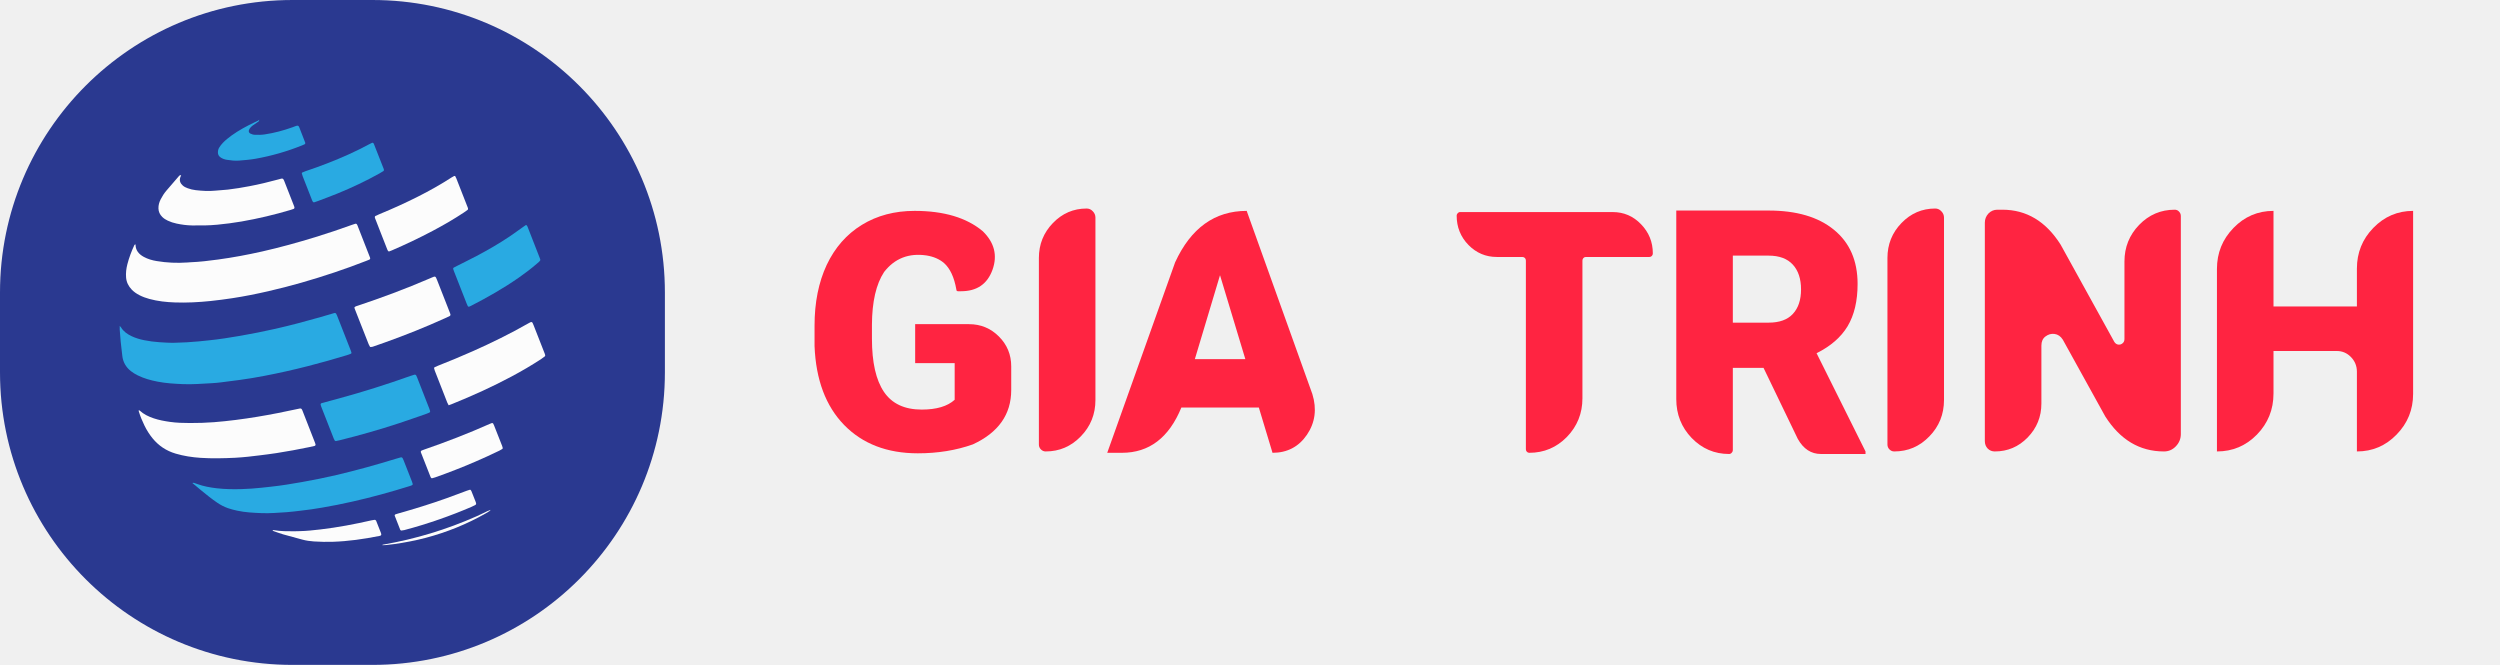
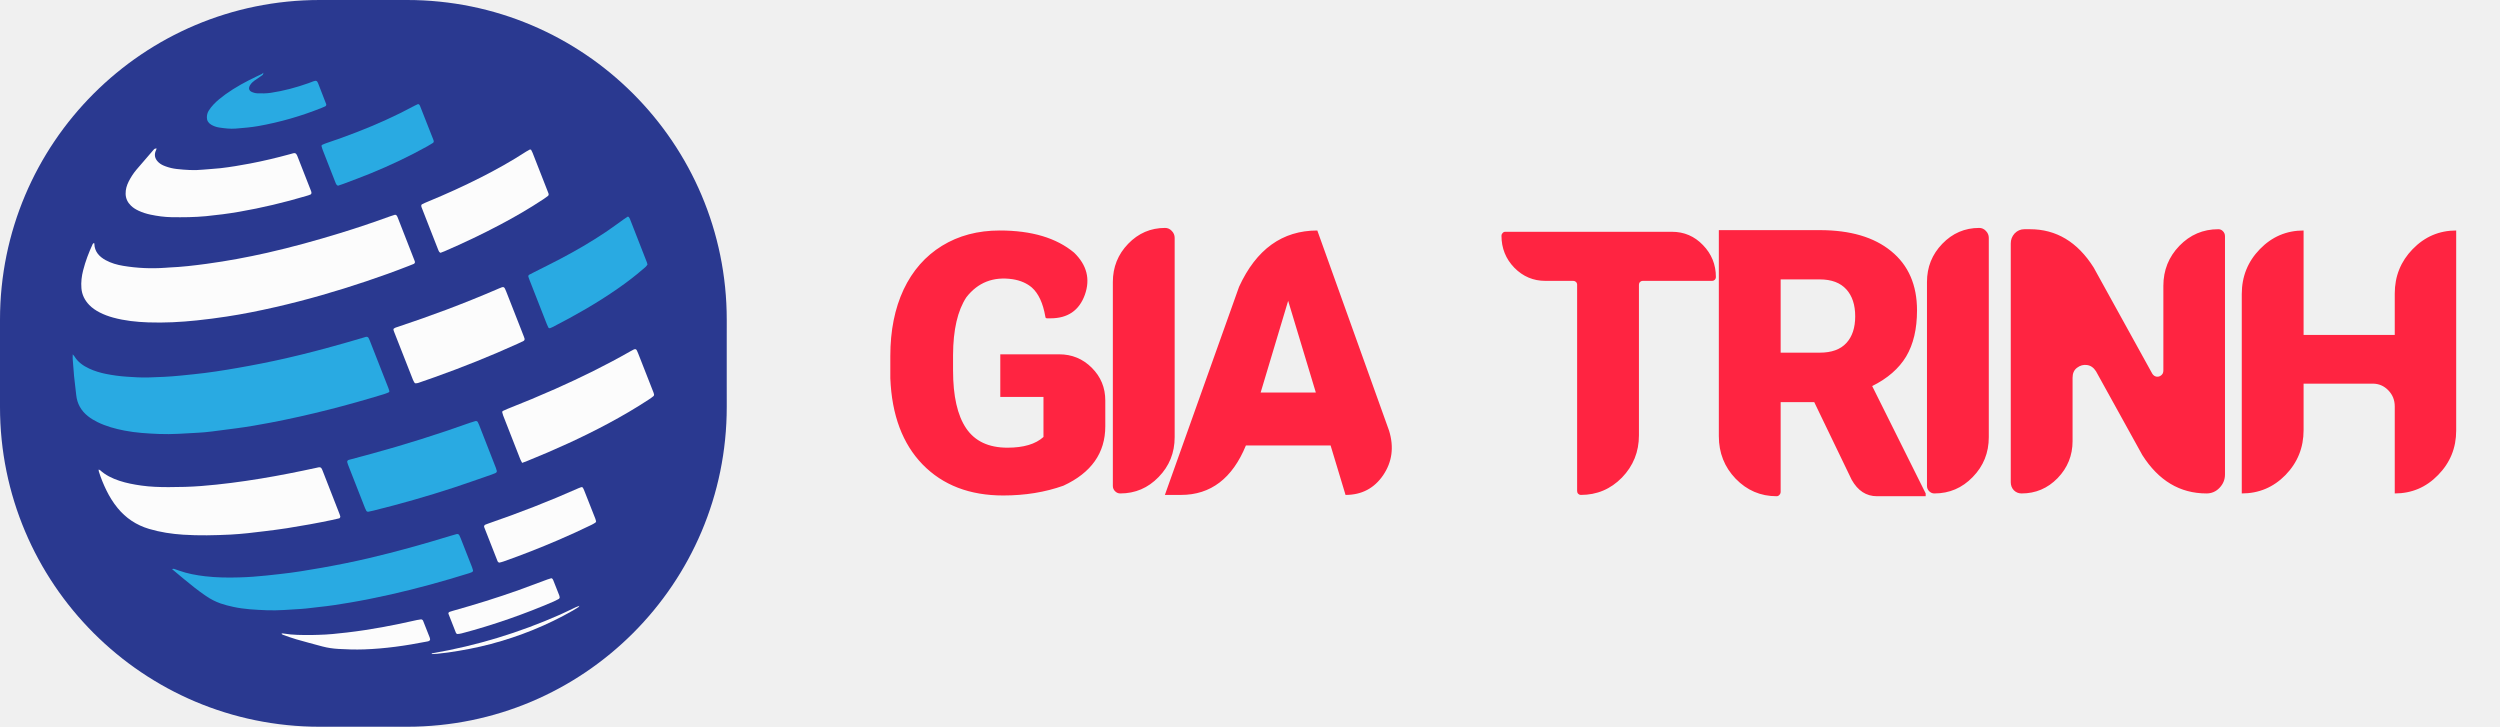
- <svg xmlns="http://www.w3.org/2000/svg" width="188" height="50" viewBox="0 0 188 50" fill="none">
+ <svg xmlns="http://www.w3.org/2000/svg" width="172" height="50" viewBox="0 0 172 50" fill="none">
+   <rect width="50" height="50" rx="24" fill="white" />
  <path d="M28 0H22C9.85 0 0 9.85 0 22V28C0 40.15 9.85 50 22 50H28C40.15 50 50 40.15 50 28V22C50 9.85 40.15 0 28 0Z" fill="#2A3990" />
-   <path d="M10.18 18.371C10.187 18.395 10.193 18.405 10.193 18.416C10.203 18.834 10.444 19.116 10.816 19.319C11.115 19.483 11.444 19.576 11.781 19.632C12.545 19.759 13.313 19.794 14.087 19.739C14.16 19.734 14.234 19.726 14.307 19.723C15.005 19.696 15.697 19.612 16.388 19.518C17.503 19.367 18.606 19.161 19.701 18.914C21.058 18.608 22.394 18.237 23.719 17.83C24.649 17.545 25.57 17.234 26.482 16.904C26.562 16.875 26.643 16.849 26.724 16.825C26.769 16.812 26.821 16.838 26.844 16.88C26.854 16.901 26.869 16.92 26.877 16.941C27.191 17.743 27.504 18.544 27.817 19.346C27.826 19.367 27.831 19.39 27.837 19.411C27.848 19.447 27.817 19.507 27.776 19.524C27.687 19.562 27.596 19.598 27.506 19.632C26.728 19.937 25.941 20.22 25.146 20.487C23.51 21.035 21.852 21.516 20.163 21.902C19.271 22.106 18.375 22.287 17.469 22.424C16.925 22.506 16.38 22.579 15.833 22.636C14.943 22.728 14.052 22.776 13.156 22.744C12.507 22.721 11.862 22.653 11.235 22.481C10.976 22.411 10.726 22.32 10.489 22.199C10.273 22.088 10.075 21.954 9.91 21.783C9.657 21.52 9.508 21.216 9.481 20.862C9.455 20.529 9.493 20.203 9.576 19.88C9.703 19.381 9.886 18.899 10.105 18.428C10.116 18.404 10.152 18.391 10.18 18.37L10.18 18.371Z" fill="#FCFCFC" />
-   <path d="M9 24.5C9.053 24.562 9.08 24.585 9.097 24.613C9.284 24.925 9.573 25.13 9.907 25.286C10.204 25.424 10.518 25.519 10.843 25.583C11.214 25.657 11.589 25.708 11.969 25.733C12.361 25.759 12.751 25.786 13.144 25.776C13.744 25.761 14.344 25.733 14.941 25.673C15.184 25.649 15.427 25.623 15.671 25.598C16.476 25.517 17.271 25.39 18.066 25.253C18.957 25.099 19.843 24.923 20.723 24.723C21.865 24.464 22.994 24.16 24.118 23.84C24.458 23.744 24.795 23.642 25.134 23.543C25.2 23.524 25.258 23.549 25.286 23.604C25.306 23.645 25.329 23.686 25.346 23.729C25.69 24.605 26.034 25.481 26.377 26.358C26.398 26.411 26.416 26.466 26.429 26.521C26.438 26.558 26.413 26.589 26.38 26.603C26.29 26.64 26.2 26.674 26.107 26.703C25.118 27.003 24.123 27.286 23.119 27.541C22.044 27.815 20.962 28.058 19.871 28.266C19.259 28.382 18.646 28.491 18.027 28.571C17.566 28.631 17.106 28.694 16.644 28.75C16.402 28.78 16.158 28.805 15.913 28.817C15.191 28.854 14.47 28.918 13.747 28.886C13.11 28.858 12.475 28.823 11.849 28.699C11.332 28.599 10.829 28.461 10.359 28.229C10.175 28.137 10 28.033 9.841 27.907C9.46 27.604 9.248 27.219 9.197 26.756C9.158 26.406 9.116 26.055 9.077 25.704C9.069 25.636 9.066 25.568 9.06 25.5C9.041 25.262 9.02 25.024 9.003 24.785C8.997 24.705 9.003 24.626 9.003 24.5H9Z" fill="#29AAE2" />
-   <path d="M10.426 30.845C10.459 30.857 10.487 30.86 10.503 30.873C10.805 31.152 11.172 31.329 11.567 31.461C11.961 31.592 12.369 31.667 12.78 31.726C13.278 31.797 13.78 31.811 14.283 31.811C14.883 31.811 15.481 31.797 16.081 31.75C17.18 31.663 18.27 31.519 19.355 31.341C20.392 31.17 21.421 30.964 22.446 30.741C22.493 30.731 22.542 30.716 22.59 30.717C22.623 30.718 22.666 30.736 22.683 30.76C22.717 30.806 22.739 30.862 22.759 30.914C23.068 31.705 23.377 32.496 23.686 33.287C23.702 33.33 23.715 33.374 23.728 33.417C23.739 33.458 23.707 33.521 23.668 33.53C23.538 33.561 23.407 33.591 23.277 33.619C22.453 33.794 21.624 33.941 20.791 34.073C20.382 34.138 19.968 34.186 19.556 34.239C19.253 34.277 18.95 34.316 18.645 34.346C18.328 34.377 18.012 34.407 17.694 34.423C16.825 34.465 15.955 34.487 15.086 34.43C14.45 34.388 13.823 34.293 13.212 34.113C12.498 33.902 11.927 33.514 11.476 32.965C11.229 32.664 11.029 32.339 10.861 31.997C10.693 31.655 10.55 31.305 10.438 30.943C10.43 30.913 10.432 30.881 10.429 30.845H10.426Z" fill="#FCFCFC" />
-   <path d="M14.459 36.327C14.504 36.305 14.552 36.3 14.6 36.316C14.681 36.343 14.76 36.373 14.84 36.401C15.311 36.572 15.803 36.661 16.303 36.719C16.925 36.791 17.55 36.798 18.175 36.78C18.677 36.766 19.178 36.73 19.677 36.676C19.908 36.651 20.139 36.624 20.37 36.6C21.161 36.516 21.945 36.386 22.726 36.247C23.592 36.093 24.454 35.921 25.308 35.72C26.816 35.365 28.306 34.951 29.782 34.496C29.898 34.46 30.016 34.427 30.133 34.396C30.196 34.379 30.257 34.409 30.282 34.465C30.307 34.516 30.332 34.569 30.354 34.621C30.564 35.156 30.774 35.69 30.983 36.225C31.004 36.278 31.019 36.334 31.034 36.389C31.046 36.43 31.015 36.476 30.966 36.495C30.921 36.513 30.877 36.532 30.83 36.547C29.401 36.993 27.959 37.392 26.494 37.722C25.744 37.891 24.991 38.043 24.231 38.172C23.678 38.265 23.122 38.353 22.561 38.41C22.233 38.443 21.906 38.495 21.576 38.515C20.941 38.552 20.305 38.615 19.667 38.587C19.056 38.561 18.443 38.535 17.843 38.403C17.605 38.352 17.369 38.293 17.139 38.213C16.85 38.111 16.586 37.973 16.337 37.803C15.911 37.513 15.512 37.193 15.119 36.867C14.9 36.685 14.683 36.501 14.464 36.319L14.458 36.327H14.459Z" fill="#29AAE2" />
-   <path d="M13.625 13.169C13.6 13.233 13.569 13.296 13.55 13.361C13.48 13.592 13.56 13.785 13.74 13.948C13.848 14.046 13.979 14.107 14.117 14.157C14.31 14.228 14.514 14.277 14.72 14.3C15.207 14.354 15.694 14.389 16.185 14.337C16.501 14.304 16.819 14.294 17.135 14.258C17.682 14.194 18.223 14.104 18.762 14.001C19.494 13.862 20.215 13.689 20.932 13.493C21.002 13.474 21.072 13.453 21.143 13.436C21.243 13.411 21.296 13.439 21.341 13.536C21.351 13.557 21.362 13.577 21.37 13.599C21.617 14.228 21.865 14.858 22.11 15.488C22.127 15.531 22.144 15.577 22.144 15.62C22.144 15.649 22.122 15.693 22.096 15.704C22.019 15.738 21.937 15.762 21.855 15.786C20.643 16.146 19.411 16.44 18.16 16.657C17.559 16.761 16.953 16.838 16.344 16.897C15.709 16.959 15.074 16.963 14.438 16.953C14.044 16.947 13.659 16.893 13.276 16.812C13.048 16.764 12.828 16.693 12.621 16.595C12.467 16.523 12.324 16.434 12.205 16.318C12.022 16.137 11.921 15.926 11.915 15.674C11.908 15.428 11.975 15.201 12.086 14.983C12.201 14.756 12.341 14.541 12.507 14.343C12.816 13.976 13.132 13.614 13.447 13.251C13.47 13.225 13.495 13.197 13.527 13.183C13.557 13.171 13.596 13.178 13.631 13.177L13.627 13.17L13.625 13.169Z" fill="#FCFCFC" />
-   <path d="M33.737 30.475C33.694 30.389 33.657 30.331 33.632 30.268C33.318 29.467 33.004 28.666 32.692 27.864C32.671 27.81 32.658 27.755 32.645 27.7C32.636 27.662 32.654 27.629 32.688 27.613C32.774 27.571 32.863 27.532 32.952 27.497C33.831 27.151 34.703 26.788 35.564 26.406C36.978 25.777 38.363 25.097 39.7 24.334C40.004 24.16 40.011 24.16 40.128 24.461C40.396 25.145 40.664 25.828 40.932 26.512C40.957 26.576 40.984 26.64 40.998 26.706C41.004 26.735 40.993 26.78 40.971 26.799C40.889 26.867 40.802 26.93 40.712 26.989C39.992 27.463 39.245 27.898 38.481 28.307C37.036 29.08 35.541 29.757 34.013 30.374C33.935 30.405 33.855 30.433 33.738 30.477L33.737 30.475Z" fill="#FCFCFC" />
-   <path d="M25.251 33.17C25.214 33.153 25.183 33.148 25.173 33.132C25.142 33.083 25.116 33.032 25.096 32.978C24.782 32.177 24.467 31.375 24.154 30.574C24.137 30.531 24.126 30.486 24.113 30.443C24.097 30.385 24.132 30.329 24.197 30.312C24.62 30.198 25.044 30.084 25.467 29.969C27.289 29.473 29.085 28.904 30.857 28.273C30.959 28.237 31.064 28.206 31.169 28.175C31.209 28.163 31.279 28.192 31.295 28.225C31.32 28.277 31.347 28.328 31.367 28.382C31.677 29.173 31.986 29.964 32.294 30.756C32.316 30.809 32.33 30.864 32.344 30.919C32.355 30.957 32.323 31.014 32.281 31.031C32.215 31.06 32.148 31.089 32.079 31.113C31.38 31.355 30.683 31.605 29.978 31.836C28.523 32.314 27.049 32.734 25.558 33.103C25.452 33.129 25.345 33.149 25.251 33.17Z" fill="#29AAE2" />
-   <path d="M26.654 23.108C26.732 23.032 26.829 23.013 26.92 22.983C27.807 22.686 28.687 22.377 29.561 22.049C30.491 21.699 31.411 21.328 32.322 20.937C32.367 20.918 32.411 20.898 32.455 20.879C32.736 20.759 32.747 20.75 32.863 21.047C33.125 21.721 33.391 22.393 33.655 23.065C33.718 23.226 33.78 23.386 33.842 23.546C33.854 23.578 33.864 23.611 33.873 23.643C33.884 23.681 33.859 23.745 33.823 23.763C33.714 23.815 33.606 23.868 33.496 23.918C32 24.597 30.473 25.208 28.918 25.762C28.621 25.868 28.323 25.972 28.025 26.074C27.98 26.089 27.93 26.096 27.882 26.098C27.861 26.099 27.828 26.087 27.82 26.072C27.783 26.014 27.75 25.954 27.725 25.89C27.505 25.336 27.288 24.78 27.07 24.226C26.953 23.927 26.832 23.629 26.718 23.329C26.69 23.256 26.653 23.182 26.655 23.106L26.654 23.108Z" fill="#FCFCFC" />
-   <path d="M40.637 19.556C40.576 19.674 40.474 19.741 40.385 19.819C39.947 20.199 39.481 20.552 39.001 20.886C37.863 21.68 36.651 22.367 35.407 23.006C35.365 23.029 35.319 23.045 35.274 23.063C35.246 23.074 35.193 23.054 35.181 23.026C35.152 22.964 35.121 22.901 35.096 22.838C34.778 22.026 34.459 21.215 34.141 20.403C34.12 20.349 34.102 20.295 34.084 20.24C34.068 20.195 34.086 20.144 34.127 20.122C34.212 20.076 34.298 20.032 34.384 19.989C34.868 19.744 35.355 19.504 35.834 19.252C36.697 18.798 37.538 18.311 38.343 17.77C38.679 17.544 39.005 17.301 39.336 17.067C39.404 17.018 39.472 16.97 39.543 16.927C39.556 16.919 39.594 16.93 39.605 16.944C39.634 16.98 39.66 17.019 39.676 17.062C39.986 17.852 40.294 18.643 40.602 19.434C40.618 19.476 40.627 19.521 40.638 19.555L40.637 19.556Z" fill="#29AAE2" />
-   <path d="M29.245 18.915C29.172 18.878 29.149 18.826 29.128 18.772C28.97 18.366 28.81 17.96 28.65 17.554C28.508 17.191 28.366 16.827 28.225 16.463C28.209 16.42 28.188 16.377 28.185 16.333C28.183 16.303 28.201 16.258 28.225 16.245C28.332 16.19 28.443 16.142 28.554 16.096C29.54 15.69 30.508 15.251 31.454 14.772C32.315 14.336 33.154 13.867 33.958 13.345C34.018 13.305 34.081 13.27 34.145 13.237C34.164 13.228 34.193 13.235 34.226 13.235C34.255 13.293 34.291 13.353 34.316 13.416C34.602 14.143 34.886 14.869 35.17 15.596C35.178 15.618 35.187 15.639 35.193 15.66C35.205 15.708 35.198 15.755 35.158 15.785C35.074 15.85 34.985 15.913 34.896 15.973C34.138 16.476 33.348 16.932 32.539 17.361C31.538 17.892 30.513 18.377 29.469 18.829C29.393 18.862 29.314 18.889 29.246 18.914L29.245 18.915Z" fill="#FCFCFC" />
-   <path d="M23.603 15.222C23.526 15.191 23.5 15.139 23.479 15.086C23.411 14.916 23.345 14.745 23.279 14.574C23.108 14.136 22.935 13.7 22.765 13.262C22.736 13.188 22.714 13.111 22.695 13.033C22.691 13.017 22.708 12.984 22.725 12.976C22.8 12.941 22.877 12.907 22.957 12.88C23.52 12.691 24.079 12.49 24.632 12.275C25.717 11.854 26.774 11.383 27.79 10.833C27.853 10.799 27.919 10.768 27.985 10.738C28.016 10.723 28.062 10.738 28.08 10.765C28.091 10.784 28.109 10.802 28.116 10.824C28.364 11.453 28.611 12.082 28.859 12.711C28.863 12.722 28.865 12.734 28.868 12.745C28.881 12.791 28.868 12.843 28.828 12.867C28.726 12.931 28.625 12.994 28.52 13.052C27.512 13.613 26.465 14.108 25.389 14.548C24.897 14.749 24.396 14.932 23.899 15.121C23.798 15.159 23.693 15.191 23.602 15.222H23.603Z" fill="#29AAE2" />
-   <path d="M37.809 33.698C37.794 33.726 37.789 33.754 37.771 33.764C37.701 33.809 37.629 33.853 37.553 33.889C36.945 34.184 36.331 34.465 35.708 34.733C34.729 35.153 33.737 35.543 32.729 35.898C32.65 35.927 32.567 35.948 32.484 35.967C32.467 35.971 32.44 35.952 32.423 35.938C32.406 35.922 32.39 35.903 32.383 35.882C32.139 35.263 31.896 34.643 31.653 34.023C31.649 34.012 31.648 34.001 31.645 33.99C31.634 33.955 31.668 33.895 31.709 33.879C31.765 33.856 31.822 33.834 31.879 33.814C33.568 33.233 35.228 32.588 36.853 31.866C36.897 31.846 36.943 31.83 36.988 31.814C37.018 31.803 37.071 31.821 37.084 31.847C37.105 31.888 37.127 31.928 37.145 31.971C37.352 32.494 37.558 33.017 37.764 33.541C37.785 33.593 37.795 33.65 37.809 33.698Z" fill="#FCFCFC" />
-   <path d="M19.493 9.001C19.492 9.059 19.481 9.111 19.424 9.149C19.285 9.241 19.146 9.334 19.011 9.432C18.914 9.501 18.829 9.584 18.766 9.683C18.742 9.721 18.726 9.765 18.713 9.809C18.687 9.896 18.738 10.001 18.822 10.042C18.931 10.097 19.047 10.133 19.171 10.137C19.416 10.146 19.659 10.145 19.903 10.108C20.618 10.002 21.309 9.815 21.984 9.575C22.075 9.543 22.164 9.505 22.256 9.473C22.396 9.424 22.454 9.445 22.507 9.58C22.659 9.963 22.805 10.348 22.954 10.733C22.969 10.771 22.942 10.834 22.906 10.85C22.84 10.881 22.775 10.91 22.708 10.937C21.582 11.388 20.417 11.725 19.212 11.939C18.803 12.011 18.388 12.043 17.974 12.077C17.667 12.102 17.364 12.064 17.062 12.018C16.904 11.995 16.754 11.941 16.62 11.86C16.465 11.766 16.384 11.635 16.387 11.46C16.389 11.333 16.414 11.212 16.482 11.101C16.561 10.972 16.655 10.853 16.76 10.742C16.956 10.537 17.178 10.36 17.41 10.192C17.953 9.801 18.546 9.482 19.156 9.192C19.243 9.151 19.333 9.113 19.417 9.07C19.447 9.054 19.467 9.023 19.493 9V9.001Z" fill="#29AAE2" />
-   <path d="M35.806 37.891C35.788 37.923 35.782 37.952 35.765 37.961C35.67 38.012 35.575 38.063 35.476 38.106C34.678 38.451 33.866 38.766 33.042 39.053C32.172 39.356 31.291 39.629 30.397 39.864C30.328 39.882 30.255 39.89 30.183 39.897C30.162 39.899 30.139 39.88 30.12 39.867C30.11 39.862 30.102 39.851 30.098 39.842C29.96 39.49 29.822 39.138 29.684 38.786C29.668 38.743 29.696 38.694 29.745 38.677C29.802 38.657 29.859 38.638 29.918 38.622C31.146 38.276 32.364 37.902 33.562 37.473C34.086 37.285 34.607 37.087 35.129 36.894C35.197 36.869 35.265 36.845 35.336 36.828C35.354 36.823 35.386 36.836 35.4 36.852C35.422 36.877 35.441 36.908 35.453 36.939C35.564 37.215 35.674 37.493 35.782 37.77C35.798 37.812 35.8 37.858 35.806 37.891H35.806Z" fill="#FCFCFC" />
-   <path d="M20.491 39.887C20.536 39.85 20.584 39.865 20.627 39.872C21.123 39.957 21.625 39.951 22.126 39.952C22.26 39.952 22.395 39.944 22.529 39.942C23.056 39.931 23.577 39.874 24.099 39.813C25.399 39.661 26.678 39.416 27.949 39.127C28.02 39.111 28.093 39.102 28.166 39.091C28.209 39.085 28.264 39.118 28.282 39.157C28.287 39.167 28.292 39.177 28.296 39.188C28.414 39.487 28.533 39.785 28.649 40.083C28.662 40.115 28.665 40.149 28.672 40.183C28.681 40.22 28.64 40.274 28.596 40.287C28.573 40.293 28.549 40.3 28.526 40.305C27.94 40.419 27.352 40.523 26.758 40.599C26.188 40.672 25.617 40.723 25.042 40.742C24.564 40.758 24.088 40.747 23.612 40.717C23.319 40.698 23.028 40.657 22.745 40.581C22.264 40.452 21.781 40.324 21.303 40.187C21.058 40.116 20.82 40.026 20.581 39.942C20.548 39.931 20.522 39.907 20.49 39.886L20.491 39.887Z" fill="#FCFCFC" />
-   <path d="M36.892 38.334C36.874 38.361 36.864 38.398 36.838 38.416C36.739 38.481 36.636 38.545 36.533 38.604C35.117 39.413 33.607 40.024 32.009 40.447C31.243 40.649 30.465 40.797 29.678 40.911C29.473 40.941 29.266 40.963 29.059 40.985C28.962 40.994 28.864 40.994 28.76 41C28.76 40.951 28.796 40.957 28.82 40.953C31.252 40.532 33.581 39.821 35.814 38.835C36.101 38.708 36.38 38.565 36.664 38.432C36.74 38.397 36.821 38.371 36.901 38.342L36.892 38.334V38.334Z" fill="#FCFCFC" />
-   <path d="M76.044 29.328C76.044 31.165 75.083 32.527 73.162 33.416C71.901 33.865 70.522 34.089 69.023 34.089C66.713 34.089 64.864 33.378 63.476 31.956C62.096 30.534 61.355 28.558 61.254 26.027V24.491C61.254 22.748 61.559 21.224 62.168 19.921C62.786 18.617 63.666 17.615 64.809 16.912C65.951 16.21 67.276 15.858 68.782 15.858C70.974 15.858 72.68 16.366 73.898 17.382C74.779 18.237 75.024 19.206 74.635 20.289C74.245 21.364 73.458 21.901 72.273 21.901H72.045C72.011 21.901 71.981 21.893 71.956 21.876C71.931 21.851 71.918 21.817 71.918 21.774C71.757 20.852 71.448 20.188 70.991 19.781C70.644 19.485 70.204 19.295 69.671 19.21C68.342 19.015 67.28 19.43 66.484 20.454C65.883 21.368 65.579 22.689 65.57 24.415V25.481C65.57 27.25 65.871 28.579 66.472 29.468C67.073 30.356 68.02 30.801 69.315 30.801C70.424 30.801 71.249 30.555 71.791 30.064V27.31H68.82V24.377H72.87C73.75 24.377 74.499 24.686 75.117 25.304C75.735 25.922 76.044 26.671 76.044 27.551V29.328Z" fill="#FF2441" />
-   <path d="M78.632 33.949C78.497 33.949 78.378 33.898 78.277 33.797C78.175 33.695 78.124 33.573 78.124 33.429V19.4C78.124 18.376 78.476 17.5 79.178 16.773C79.881 16.045 80.727 15.681 81.717 15.681C81.895 15.681 82.047 15.748 82.174 15.884C82.31 16.019 82.377 16.18 82.377 16.366V30.077C82.377 31.152 82.009 32.066 81.273 32.819C80.545 33.573 79.665 33.949 78.632 33.949Z" fill="#FF2441" />
-   <path d="M94.665 30.648H88.838C87.907 32.917 86.417 34.051 84.369 34.051H83.264L88.368 19.73C89.553 17.149 91.347 15.858 93.751 15.858L98.689 29.633C99.036 30.759 98.901 31.778 98.283 32.692C97.665 33.598 96.802 34.051 95.693 34.051L94.665 30.648ZM89.853 27.005H93.649L91.745 20.695L89.853 27.005Z" fill="#FF2441" />
-   <path d="M124.039 19.324H119.253C119.185 19.324 119.126 19.35 119.075 19.4C119.024 19.451 118.999 19.515 118.999 19.591V29.95C118.999 31.084 118.609 32.053 117.831 32.857C117.052 33.653 116.108 34.051 115 34.051C114.932 34.051 114.873 34.025 114.822 33.975C114.771 33.924 114.746 33.86 114.746 33.784V19.591C114.746 19.515 114.72 19.451 114.67 19.4C114.619 19.35 114.555 19.324 114.479 19.324H112.562C111.733 19.324 111.022 19.024 110.429 18.423C109.837 17.814 109.541 17.077 109.541 16.214C109.541 16.146 109.566 16.087 109.617 16.036C109.668 15.977 109.727 15.947 109.795 15.947H121.271C122.109 15.947 122.82 16.252 123.404 16.861C123.997 17.471 124.293 18.203 124.293 19.058C124.293 19.134 124.267 19.197 124.217 19.248C124.166 19.299 124.107 19.324 124.039 19.324Z" fill="#FF2441" />
-   <path d="M132.619 27.665H130.309V33.835C130.309 33.92 130.279 33.992 130.22 34.051C130.169 34.11 130.106 34.14 130.029 34.14C128.929 34.14 127.99 33.738 127.211 32.934C126.441 32.13 126.056 31.156 126.056 30.014V15.833H133C135.099 15.833 136.737 16.315 137.913 17.28C139.098 18.245 139.691 19.604 139.691 21.355C139.691 22.634 139.441 23.691 138.942 24.529C138.442 25.359 137.664 26.036 136.606 26.561L140.287 33.949V34.14H136.936C136.199 34.14 135.62 33.763 135.196 33.01L132.619 27.665ZM130.309 24.263H133C133.813 24.263 134.422 24.043 134.828 23.602C135.235 23.162 135.438 22.549 135.438 21.762C135.438 20.975 135.235 20.357 134.828 19.908C134.414 19.451 133.804 19.223 133 19.223H130.309V24.263Z" fill="#FF2441" />
-   <path d="M142.444 33.949C142.309 33.949 142.19 33.898 142.089 33.797C141.987 33.695 141.936 33.573 141.936 33.429V19.4C141.936 18.376 142.287 17.5 142.99 16.773C143.692 16.045 144.539 15.681 145.529 15.681C145.707 15.681 145.859 15.748 145.986 15.884C146.121 16.019 146.189 16.18 146.189 16.366V30.077C146.189 31.152 145.821 32.066 145.085 32.819C144.357 33.573 143.477 33.949 142.444 33.949Z" fill="#FF2441" />
-   <path d="M162.73 33.949C160.901 33.949 159.429 33.069 158.312 31.309L155.125 25.545C154.964 25.291 154.757 25.147 154.503 25.113C154.258 25.079 154.029 25.143 153.817 25.304C153.614 25.456 153.513 25.685 153.513 25.989V30.344C153.513 31.334 153.17 32.185 152.484 32.895C151.799 33.598 150.974 33.949 150.009 33.949C149.797 33.949 149.62 33.877 149.476 33.733C149.332 33.581 149.26 33.395 149.26 33.175V16.747C149.26 16.485 149.349 16.256 149.526 16.061C149.713 15.867 149.937 15.77 150.199 15.77H150.58C152.391 15.77 153.851 16.645 154.96 18.398L158.997 25.71C159.073 25.828 159.171 25.896 159.289 25.913C159.408 25.93 159.513 25.9 159.607 25.824C159.708 25.748 159.759 25.638 159.759 25.494V19.667C159.759 18.592 160.127 17.674 160.863 16.912C161.6 16.15 162.493 15.77 163.542 15.77C163.669 15.77 163.775 15.816 163.859 15.909C163.953 16.002 163.999 16.116 163.999 16.252V32.642C163.999 32.997 163.872 33.306 163.618 33.568C163.373 33.822 163.077 33.949 162.73 33.949Z" fill="#FF2441" />
-   <path d="M177.239 33.949V27.957C177.239 27.525 177.091 27.157 176.794 26.852C176.498 26.548 176.143 26.395 175.728 26.395H170.967V29.595C170.967 30.797 170.553 31.825 169.723 32.68C168.894 33.526 167.891 33.949 166.714 33.949V20.226C166.714 19.024 167.129 17.995 167.959 17.141C168.788 16.286 169.791 15.858 170.967 15.858V23.044H177.239V20.2C177.239 19.007 177.649 17.987 178.47 17.141C179.3 16.286 180.298 15.858 181.466 15.858V29.62C181.466 30.814 181.052 31.833 180.222 32.68C179.401 33.526 178.407 33.949 177.239 33.949Z" fill="#FF2441" />
+   <path d="M6.474 16.714C6.484 16.743 6.491 16.756 6.491 16.77C6.504 17.293 6.805 17.645 7.27 17.899C7.644 18.104 8.055 18.22 8.477 18.29C9.431 18.449 10.392 18.492 11.359 18.424C11.45 18.417 11.542 18.407 11.634 18.404C12.506 18.369 13.371 18.265 14.235 18.148C15.629 17.959 17.008 17.702 18.377 17.393C20.072 17.009 21.742 16.546 23.399 16.038C24.562 15.681 25.713 15.293 26.852 14.879C26.952 14.844 27.054 14.811 27.155 14.781C27.211 14.765 27.276 14.797 27.305 14.85C27.318 14.876 27.336 14.899 27.347 14.926C27.739 15.928 28.13 16.93 28.521 17.933C28.532 17.959 28.538 17.987 28.547 18.014C28.56 18.058 28.521 18.134 28.47 18.155C28.358 18.202 28.245 18.247 28.133 18.29C27.16 18.672 26.176 19.025 25.182 19.358C23.138 20.044 21.064 20.645 18.954 21.127C17.839 21.382 16.719 21.609 15.586 21.78C14.907 21.883 14.225 21.973 13.541 22.044C12.429 22.16 11.315 22.22 10.195 22.18C9.384 22.151 8.578 22.066 7.794 21.852C7.47 21.764 7.157 21.65 6.861 21.498C6.591 21.36 6.344 21.193 6.137 20.979C5.822 20.65 5.636 20.27 5.601 19.827C5.568 19.412 5.616 19.004 5.72 18.6C5.879 17.976 6.107 17.374 6.381 16.785C6.395 16.755 6.44 16.739 6.476 16.712L6.474 16.714Z" fill="#FCFCFC" />
+   <path d="M5 24.375C5.066 24.452 5.1 24.481 5.121 24.517C5.355 24.906 5.716 25.162 6.134 25.357C6.505 25.53 6.898 25.648 7.304 25.728C7.768 25.821 8.236 25.884 8.711 25.916C9.201 25.948 9.689 25.983 10.18 25.97C10.93 25.951 11.68 25.916 12.426 25.841C12.731 25.811 13.034 25.779 13.339 25.747C14.344 25.646 15.339 25.488 16.332 25.316C17.446 25.123 18.553 24.904 19.654 24.654C21.081 24.329 22.492 23.951 23.898 23.55C24.322 23.43 24.743 23.302 25.167 23.179C25.25 23.155 25.323 23.186 25.358 23.255C25.383 23.306 25.412 23.358 25.432 23.411C25.863 24.506 26.292 25.601 26.721 26.697C26.747 26.764 26.77 26.832 26.787 26.901C26.797 26.947 26.766 26.986 26.724 27.004C26.613 27.049 26.5 27.093 26.384 27.128C25.148 27.504 23.904 27.858 22.648 28.176C21.305 28.518 19.952 28.823 18.588 29.082C17.824 29.227 17.057 29.363 16.283 29.464C15.707 29.538 15.133 29.617 14.556 29.688C14.252 29.725 13.947 29.756 13.641 29.771C12.739 29.817 11.838 29.897 10.933 29.857C10.138 29.823 9.343 29.778 8.561 29.624C7.914 29.498 7.286 29.327 6.699 29.036C6.469 28.921 6.25 28.792 6.051 28.633C5.575 28.254 5.31 27.774 5.246 27.195C5.198 26.757 5.145 26.318 5.096 25.88C5.086 25.795 5.083 25.709 5.076 25.625C5.052 25.327 5.025 25.03 5.004 24.731C4.996 24.632 5.004 24.532 5.004 24.375H5Z" fill="#29AAE2" />
+   <path d="M6.782 32.306C6.824 32.322 6.859 32.325 6.878 32.342C7.256 32.69 7.715 32.911 8.209 33.076C8.701 33.24 9.211 33.334 9.725 33.407C10.348 33.496 10.976 33.514 11.603 33.514C12.353 33.514 13.102 33.496 13.852 33.437C15.226 33.329 16.587 33.149 17.944 32.926C19.24 32.713 20.526 32.455 21.808 32.177C21.867 32.163 21.928 32.145 21.988 32.147C22.029 32.148 22.083 32.17 22.104 32.2C22.146 32.258 22.174 32.327 22.199 32.393C22.585 33.382 22.972 34.37 23.357 35.359C23.377 35.413 23.394 35.467 23.41 35.522C23.424 35.572 23.383 35.651 23.335 35.662C23.172 35.701 23.009 35.739 22.846 35.774C21.816 35.992 20.78 36.176 19.739 36.341C19.227 36.422 18.71 36.483 18.195 36.548C17.816 36.596 17.437 36.644 17.056 36.682C16.66 36.721 16.265 36.759 15.867 36.779C14.782 36.832 13.693 36.858 12.607 36.787C11.813 36.735 11.028 36.617 10.265 36.391C9.373 36.127 8.659 35.642 8.095 34.956C7.786 34.58 7.536 34.174 7.326 33.746C7.116 33.319 6.937 32.881 6.798 32.429C6.787 32.392 6.791 32.352 6.786 32.306H6.782Z" fill="#FCFCFC" />
+   <path d="M11.823 39.159C11.88 39.131 11.94 39.125 12 39.145C12.101 39.178 12.2 39.216 12.3 39.252C12.889 39.465 13.503 39.576 14.128 39.649C14.906 39.739 15.687 39.748 16.468 39.725C17.096 39.708 17.722 39.662 18.346 39.595C18.635 39.564 18.923 39.53 19.212 39.5C20.201 39.395 21.181 39.233 22.158 39.059C23.24 38.866 24.317 38.651 25.385 38.4C27.27 37.956 29.132 37.438 30.978 36.87C31.123 36.825 31.269 36.784 31.416 36.745C31.495 36.724 31.57 36.762 31.603 36.831C31.634 36.895 31.665 36.961 31.692 37.027C31.954 37.695 32.217 38.362 32.479 39.031C32.505 39.098 32.523 39.167 32.542 39.236C32.557 39.288 32.518 39.345 32.457 39.369C32.401 39.391 32.346 39.416 32.287 39.434C30.501 39.991 28.698 40.49 26.867 40.903C25.93 41.113 24.988 41.304 24.039 41.464C23.347 41.581 22.652 41.692 21.951 41.762C21.541 41.803 21.132 41.869 20.72 41.894C19.926 41.94 19.131 42.018 18.334 41.984C17.57 41.952 16.804 41.918 16.054 41.754C15.755 41.69 15.461 41.616 15.173 41.516C14.812 41.389 14.482 41.216 14.17 41.004C13.639 40.641 13.14 40.242 12.649 39.834C12.375 39.606 12.103 39.377 11.829 39.148L11.822 39.159H11.823Z" fill="#29AAE2" />
+   <path d="M10.781 10.211C10.75 10.291 10.712 10.37 10.688 10.451C10.6 10.741 10.7 10.981 10.925 11.185C11.06 11.307 11.224 11.384 11.396 11.446C11.638 11.535 11.892 11.596 12.15 11.625C12.759 11.693 13.367 11.736 13.981 11.671C14.376 11.63 14.773 11.618 15.169 11.572C15.853 11.492 16.529 11.379 17.203 11.251C18.117 11.077 19.019 10.861 19.915 10.617C20.002 10.592 20.09 10.567 20.178 10.544C20.303 10.513 20.37 10.549 20.427 10.67C20.439 10.696 20.452 10.722 20.463 10.748C20.771 11.535 21.081 12.322 21.388 13.11C21.408 13.164 21.43 13.221 21.43 13.275C21.43 13.311 21.402 13.366 21.37 13.38C21.274 13.423 21.171 13.453 21.069 13.483C19.553 13.933 18.014 14.3 16.449 14.571C15.698 14.701 14.941 14.797 14.18 14.872C13.386 14.948 12.593 14.954 11.797 14.942C11.306 14.934 10.823 14.866 10.345 14.765C10.06 14.704 9.785 14.616 9.526 14.494C9.334 14.403 9.155 14.293 9.007 14.147C8.778 13.922 8.652 13.658 8.643 13.342C8.635 13.035 8.719 12.752 8.858 12.478C9.002 12.195 9.176 11.927 9.383 11.679C9.77 11.22 10.165 10.767 10.558 10.314C10.587 10.281 10.619 10.246 10.659 10.229C10.696 10.213 10.745 10.222 10.789 10.221L10.784 10.212L10.781 10.211Z" fill="#FCFCFC" />
+   <path d="M35.922 31.844C35.868 31.737 35.822 31.663 35.791 31.585C35.398 30.584 35.005 29.582 34.615 28.58C34.589 28.513 34.573 28.444 34.556 28.375C34.546 28.328 34.568 28.287 34.61 28.267C34.718 28.214 34.829 28.165 34.94 28.121C36.039 27.689 37.129 27.235 38.205 26.757C39.974 25.971 41.704 25.121 43.375 24.167C43.756 23.95 43.764 23.951 43.91 24.326C44.245 25.181 44.581 26.035 44.916 26.89C44.947 26.97 44.981 27.05 44.999 27.133C45.006 27.169 44.991 27.226 44.964 27.249C44.862 27.334 44.753 27.413 44.64 27.486C43.74 28.078 42.806 28.622 41.851 29.134C40.046 30.1 38.176 30.946 36.266 31.718C36.169 31.757 36.069 31.791 35.923 31.846L35.922 31.844Z" fill="#FCFCFC" />
+   <path d="M25.314 35.212C25.268 35.191 25.228 35.185 25.216 35.165C25.178 35.104 25.146 35.039 25.12 34.972C24.727 33.971 24.333 32.969 23.942 31.967C23.922 31.914 23.907 31.858 23.892 31.803C23.871 31.731 23.915 31.662 23.996 31.64C24.525 31.497 25.054 31.355 25.584 31.212C27.861 30.591 30.106 29.881 32.321 29.091C32.449 29.046 32.58 29.008 32.711 28.969C32.761 28.953 32.849 28.99 32.869 29.031C32.9 29.096 32.934 29.161 32.959 29.227C33.346 30.216 33.733 31.205 34.118 32.195C34.144 32.262 34.162 32.331 34.18 32.399C34.194 32.447 34.154 32.517 34.101 32.539C34.018 32.575 33.936 32.612 33.849 32.642C32.974 32.944 32.103 33.256 31.223 33.545C29.404 34.142 27.561 34.667 25.698 35.129C25.566 35.161 25.431 35.187 25.314 35.212Z" fill="#29AAE2" />
+   <path d="M27.067 22.635C27.165 22.539 27.286 22.516 27.4 22.478C28.508 22.108 29.609 21.721 30.701 21.311C31.863 20.874 33.014 20.41 34.153 19.921C34.208 19.898 34.263 19.872 34.318 19.849C34.67 19.699 34.683 19.688 34.828 20.059C35.156 20.901 35.488 21.741 35.818 22.582C35.897 22.782 35.975 22.982 36.052 23.183C36.067 23.223 36.079 23.264 36.091 23.304C36.105 23.351 36.073 23.431 36.028 23.453C35.892 23.519 35.757 23.585 35.62 23.647C33.749 24.497 31.84 25.26 29.897 25.953C29.526 26.085 29.153 26.215 28.781 26.343C28.724 26.362 28.662 26.369 28.602 26.373C28.576 26.374 28.535 26.359 28.524 26.34C28.478 26.267 28.436 26.192 28.405 26.113C28.13 25.42 27.859 24.725 27.587 24.032C27.441 23.659 27.289 23.286 27.147 22.912C27.112 22.82 27.066 22.728 27.069 22.633L27.067 22.635Z" fill="#FCFCFC" />
+   <path d="M44.546 18.195C44.47 18.343 44.343 18.426 44.231 18.523C43.683 18.999 43.101 19.439 42.501 19.857C41.078 20.849 39.564 21.709 38.009 22.508C37.956 22.536 37.899 22.556 37.842 22.578C37.808 22.593 37.742 22.567 37.726 22.533C37.69 22.455 37.652 22.377 37.62 22.297C37.222 21.283 36.824 20.269 36.427 19.253C36.4 19.186 36.377 19.118 36.355 19.05C36.335 18.994 36.357 18.93 36.409 18.902C36.515 18.845 36.622 18.791 36.73 18.736C37.335 18.43 37.943 18.13 38.542 17.815C39.622 17.248 40.673 16.638 41.678 15.963C42.099 15.68 42.506 15.376 42.92 15.083C43.005 15.023 43.09 14.963 43.179 14.908C43.195 14.899 43.243 14.913 43.256 14.929C43.292 14.975 43.325 15.024 43.345 15.078C43.732 16.065 44.118 17.054 44.503 18.043C44.523 18.095 44.534 18.151 44.547 18.193L44.546 18.195Z" fill="#29AAE2" />
+   <path d="M30.306 17.394C30.215 17.347 30.186 17.282 30.16 17.215C29.962 16.707 29.762 16.2 29.563 15.692C29.385 15.238 29.207 14.783 29.031 14.329C29.011 14.275 28.984 14.222 28.981 14.166C28.978 14.129 29.001 14.072 29.031 14.057C29.164 13.988 29.303 13.927 29.443 13.87C30.675 13.362 31.884 12.814 33.067 12.215C34.144 11.67 35.192 11.084 36.198 10.431C36.272 10.382 36.351 10.337 36.432 10.296C36.455 10.285 36.49 10.293 36.532 10.293C36.568 10.366 36.614 10.441 36.645 10.52C37.002 11.428 37.357 12.337 37.712 13.245C37.723 13.272 37.733 13.299 37.741 13.325C37.756 13.384 37.747 13.444 37.697 13.482C37.592 13.563 37.481 13.641 37.37 13.716C36.422 14.344 35.435 14.915 34.423 15.451C33.173 16.114 31.892 16.721 30.586 17.286C30.491 17.327 30.392 17.361 30.308 17.393L30.306 17.394Z" fill="#FCFCFC" />
+   <path d="M23.254 12.777C23.158 12.738 23.125 12.674 23.099 12.608C23.014 12.395 22.931 12.181 22.848 11.968C22.635 11.421 22.419 10.874 22.206 10.327C22.17 10.235 22.143 10.139 22.119 10.042C22.114 10.021 22.136 9.98 22.156 9.97C22.251 9.926 22.347 9.883 22.446 9.85C23.151 9.614 23.849 9.363 24.54 9.094C25.896 8.568 27.218 7.978 28.488 7.291C28.567 7.248 28.65 7.21 28.731 7.173C28.771 7.154 28.828 7.173 28.85 7.206C28.864 7.231 28.886 7.253 28.895 7.28C29.205 8.067 29.515 8.852 29.824 9.639C29.829 9.653 29.831 9.667 29.835 9.681C29.852 9.739 29.835 9.803 29.785 9.834C29.657 9.914 29.532 9.993 29.401 10.065C28.14 10.766 26.832 11.385 25.487 11.934C24.871 12.186 24.245 12.415 23.623 12.651C23.497 12.699 23.367 12.739 23.253 12.777H23.254Z" fill="#29AAE2" />
+   <path d="M41.012 35.873C40.992 35.908 40.986 35.942 40.965 35.956C40.877 36.011 40.787 36.066 40.692 36.112C39.932 36.48 39.164 36.832 38.385 37.166C37.161 37.691 35.922 38.178 34.662 38.623C34.562 38.659 34.459 38.685 34.356 38.709C34.334 38.713 34.301 38.69 34.279 38.672C34.258 38.653 34.238 38.629 34.229 38.603C33.924 37.828 33.62 37.053 33.317 36.279C33.312 36.265 33.311 36.251 33.306 36.238C33.293 36.194 33.335 36.118 33.387 36.098C33.457 36.07 33.528 36.042 33.599 36.018C35.711 35.291 37.785 34.485 39.816 33.582C39.872 33.558 39.929 33.538 39.986 33.518C40.023 33.504 40.089 33.527 40.106 33.559C40.132 33.61 40.16 33.66 40.181 33.714C40.44 34.367 40.698 35.021 40.955 35.676C40.982 35.742 40.995 35.813 41.012 35.873Z" fill="#FCFCFC" />
+   <path d="M18.116 5.001C18.115 5.074 18.102 5.138 18.03 5.186C17.856 5.301 17.683 5.418 17.514 5.54C17.393 5.626 17.286 5.73 17.208 5.854C17.178 5.902 17.157 5.956 17.141 6.011C17.108 6.12 17.172 6.251 17.277 6.303C17.414 6.371 17.558 6.416 17.714 6.421C18.02 6.432 18.324 6.431 18.628 6.386C19.522 6.253 20.386 6.019 21.23 5.719C21.344 5.679 21.455 5.631 21.569 5.591C21.744 5.529 21.818 5.556 21.884 5.725C22.073 6.204 22.257 6.685 22.443 7.166C22.461 7.214 22.427 7.293 22.383 7.313C22.3 7.351 22.218 7.388 22.134 7.421C20.727 7.985 19.272 8.406 17.765 8.674C17.253 8.764 16.735 8.804 16.218 8.847C15.834 8.878 15.455 8.83 15.077 8.773C14.88 8.743 14.693 8.676 14.525 8.575C14.332 8.458 14.23 8.294 14.233 8.075C14.236 7.916 14.267 7.766 14.352 7.626C14.451 7.465 14.568 7.316 14.7 7.178C14.945 6.922 15.222 6.7 15.512 6.49C16.192 6.001 16.932 5.603 17.695 5.24C17.804 5.188 17.916 5.142 18.021 5.087C18.059 5.068 18.084 5.029 18.116 5V5.001Z" fill="#29AAE2" />
+   <path d="M38.507 41.114C38.485 41.154 38.478 41.19 38.456 41.201C38.338 41.265 38.219 41.328 38.095 41.383C37.097 41.814 36.082 42.208 35.053 42.567C33.965 42.946 32.864 43.287 31.746 43.58C31.659 43.602 31.568 43.612 31.478 43.621C31.453 43.623 31.424 43.6 31.4 43.584C31.388 43.578 31.377 43.564 31.373 43.552C31.2 43.113 31.027 42.673 30.855 42.232C30.835 42.179 30.87 42.117 30.931 42.096C31.002 42.072 31.074 42.047 31.147 42.027C32.683 41.595 34.205 41.128 35.703 40.592C36.358 40.356 37.008 40.109 37.661 39.867C37.746 39.836 37.831 39.807 37.92 39.785C37.943 39.779 37.983 39.796 37.999 39.815C38.028 39.846 38.051 39.885 38.066 39.924C38.205 40.269 38.343 40.616 38.477 40.963C38.497 41.015 38.5 41.072 38.508 41.114H38.507Z" fill="#FCFCFC" />
+   <path d="M19.363 43.609C19.42 43.562 19.48 43.581 19.533 43.59C20.153 43.696 20.78 43.689 21.407 43.69C21.575 43.69 21.743 43.68 21.911 43.677C22.57 43.663 23.221 43.592 23.874 43.516C25.498 43.327 27.098 43.02 28.686 42.658C28.775 42.638 28.866 42.627 28.957 42.614C29.01 42.606 29.08 42.648 29.103 42.696C29.109 42.709 29.115 42.722 29.119 42.735C29.267 43.108 29.416 43.481 29.561 43.854C29.577 43.893 29.58 43.937 29.59 43.979C29.601 44.025 29.55 44.093 29.495 44.108C29.466 44.116 29.436 44.125 29.407 44.132C28.674 44.273 27.94 44.404 27.197 44.498C26.485 44.59 25.771 44.653 25.052 44.678C24.454 44.698 23.859 44.683 23.264 44.645C22.898 44.622 22.535 44.571 22.181 44.476C21.58 44.315 20.976 44.155 20.379 43.983C20.073 43.895 19.775 43.783 19.475 43.678C19.434 43.663 19.402 43.633 19.362 43.608L19.363 43.609Z" fill="#FCFCFC" />
+   <path d="M39.865 41.667C39.844 41.702 39.831 41.747 39.798 41.77C39.675 41.852 39.546 41.931 39.416 42.005C37.647 43.017 35.759 43.78 33.762 44.309C32.804 44.562 31.831 44.747 30.848 44.889C30.592 44.926 30.332 44.954 30.075 44.981C29.953 44.993 29.831 44.993 29.7 45C29.7 44.939 29.746 44.946 29.776 44.941C32.815 44.416 35.727 43.526 38.518 42.293C38.877 42.135 39.226 41.956 39.581 41.791C39.676 41.746 39.776 41.714 39.876 41.677L39.865 41.668V41.667Z" fill="#FCFCFC" />
+   <path d="M76.044 29.328C76.044 31.165 75.083 32.527 73.162 33.416C71.901 33.865 70.522 34.089 69.023 34.089C66.713 34.089 64.864 33.378 63.476 31.956C62.096 30.534 61.355 28.558 61.254 26.027V24.491C61.254 22.748 61.559 21.224 62.168 19.921C62.786 18.617 63.666 17.615 64.809 16.912C65.951 16.21 67.276 15.858 68.782 15.858C70.974 15.858 72.68 16.366 73.898 17.382C74.779 18.237 75.024 19.206 74.635 20.289C74.245 21.364 73.458 21.901 72.273 21.901H72.045C72.011 21.901 71.981 21.893 71.956 21.876C71.931 21.851 71.918 21.817 71.918 21.774C71.757 20.852 71.448 20.188 70.991 19.781C70.644 19.485 70.204 19.295 69.671 19.21C68.342 19.015 67.28 19.43 66.484 20.454C65.883 21.368 65.579 22.689 65.57 24.415V25.481C65.57 27.25 65.871 28.579 66.472 29.468C67.073 30.356 68.02 30.801 69.315 30.801C70.424 30.801 71.249 30.555 71.791 30.064V27.31H68.82V24.377H72.87C73.75 24.377 74.499 24.686 75.117 25.304C75.735 25.922 76.044 26.671 76.044 27.551V29.328ZM77.072 33.949C76.937 33.949 76.818 33.898 76.717 33.797C76.615 33.695 76.564 33.573 76.564 33.429V19.4C76.564 18.376 76.916 17.5 77.618 16.773C78.321 16.045 79.167 15.681 80.157 15.681C80.335 15.681 80.487 15.748 80.614 15.884C80.75 16.019 80.817 16.18 80.817 16.366V30.077C80.817 31.152 80.449 32.066 79.713 32.819C78.985 33.573 78.105 33.949 77.072 33.949ZM91.545 30.648H85.718C84.787 32.917 83.297 34.051 81.249 34.051H80.144L85.248 19.73C86.433 17.149 88.227 15.858 90.631 15.858L95.569 29.633C95.916 30.759 95.781 31.778 95.163 32.692C94.545 33.598 93.682 34.051 92.573 34.051L91.545 30.648ZM86.733 27.005H90.529L88.625 20.695L86.733 27.005ZM117.799 19.324H113.013C112.945 19.324 112.886 19.35 112.835 19.4C112.784 19.451 112.759 19.515 112.759 19.591V29.95C112.759 31.084 112.369 32.053 111.591 32.857C110.812 33.653 109.868 34.051 108.76 34.051C108.692 34.051 108.633 34.025 108.582 33.975C108.531 33.924 108.506 33.86 108.506 33.784V19.591C108.506 19.515 108.48 19.451 108.43 19.4C108.379 19.35 108.315 19.324 108.239 19.324H106.322C105.493 19.324 104.782 19.024 104.189 18.423C103.597 17.814 103.301 17.077 103.301 16.214C103.301 16.146 103.326 16.087 103.377 16.036C103.428 15.977 103.487 15.947 103.555 15.947H115.031C115.869 15.947 116.58 16.252 117.164 16.861C117.757 17.471 118.053 18.203 118.053 19.058C118.053 19.134 118.027 19.197 117.977 19.248C117.926 19.299 117.867 19.324 117.799 19.324ZM124.819 27.665H122.509V33.835C122.509 33.92 122.479 33.992 122.42 34.051C122.369 34.11 122.306 34.14 122.229 34.14C121.129 34.14 120.19 33.738 119.411 32.934C118.641 32.13 118.256 31.156 118.256 30.014V15.833H125.2C127.299 15.833 128.937 16.315 130.113 17.28C131.298 18.245 131.891 19.604 131.891 21.355C131.891 22.634 131.641 23.691 131.142 24.529C130.642 25.359 129.864 26.036 128.806 26.561L132.487 33.949V34.14H129.136C128.399 34.14 127.82 33.763 127.396 33.01L124.819 27.665ZM122.509 24.263H125.2C126.013 24.263 126.622 24.043 127.028 23.602C127.435 23.162 127.638 22.549 127.638 21.762C127.638 20.975 127.435 20.357 127.028 19.908C126.614 19.451 126.004 19.223 125.2 19.223H122.509V24.263ZM133.084 33.949C132.949 33.949 132.83 33.898 132.729 33.797C132.627 33.695 132.576 33.573 132.576 33.429V19.4C132.576 18.376 132.927 17.5 133.63 16.773C134.332 16.045 135.179 15.681 136.169 15.681C136.347 15.681 136.499 15.748 136.626 15.884C136.761 16.019 136.829 16.18 136.829 16.366V30.077C136.829 31.152 136.461 32.066 135.725 32.819C134.997 33.573 134.117 33.949 133.084 33.949ZM151.81 33.949C149.981 33.949 148.509 33.069 147.392 31.309L144.205 25.545C144.044 25.291 143.837 25.147 143.583 25.113C143.338 25.079 143.109 25.143 142.897 25.304C142.694 25.456 142.593 25.685 142.593 25.989V30.344C142.593 31.334 142.25 32.185 141.564 32.895C140.879 33.598 140.054 33.949 139.089 33.949C138.877 33.949 138.7 33.877 138.556 33.733C138.412 33.581 138.34 33.395 138.34 33.175V16.747C138.34 16.485 138.429 16.256 138.606 16.061C138.793 15.867 139.017 15.77 139.279 15.77H139.66C141.471 15.77 142.931 16.645 144.04 18.398L148.077 25.71C148.153 25.828 148.251 25.896 148.369 25.913C148.488 25.93 148.593 25.9 148.687 25.824C148.788 25.748 148.839 25.638 148.839 25.494V19.667C148.839 18.592 149.207 17.674 149.943 16.912C150.68 16.15 151.573 15.77 152.622 15.77C152.749 15.77 152.855 15.816 152.939 15.909C153.033 16.002 153.079 16.116 153.079 16.252V32.642C153.079 32.997 152.952 33.306 152.698 33.568C152.453 33.822 152.157 33.949 151.81 33.949ZM164.759 33.949V27.957C164.759 27.525 164.611 27.157 164.314 26.852C164.018 26.548 163.663 26.395 163.248 26.395H158.487V29.595C158.487 30.797 158.073 31.825 157.243 32.68C156.414 33.526 155.411 33.949 154.234 33.949V20.226C154.234 19.024 154.649 17.995 155.479 17.141C156.308 16.286 157.311 15.858 158.487 15.858V23.044H164.759V20.2C164.759 19.007 165.169 17.987 165.99 17.141C166.82 16.286 167.818 15.858 168.986 15.858V29.62C168.986 30.814 168.572 31.833 167.742 32.68C166.921 33.526 165.927 33.949 164.759 33.949Z" fill="#FF2441" />
</svg>
